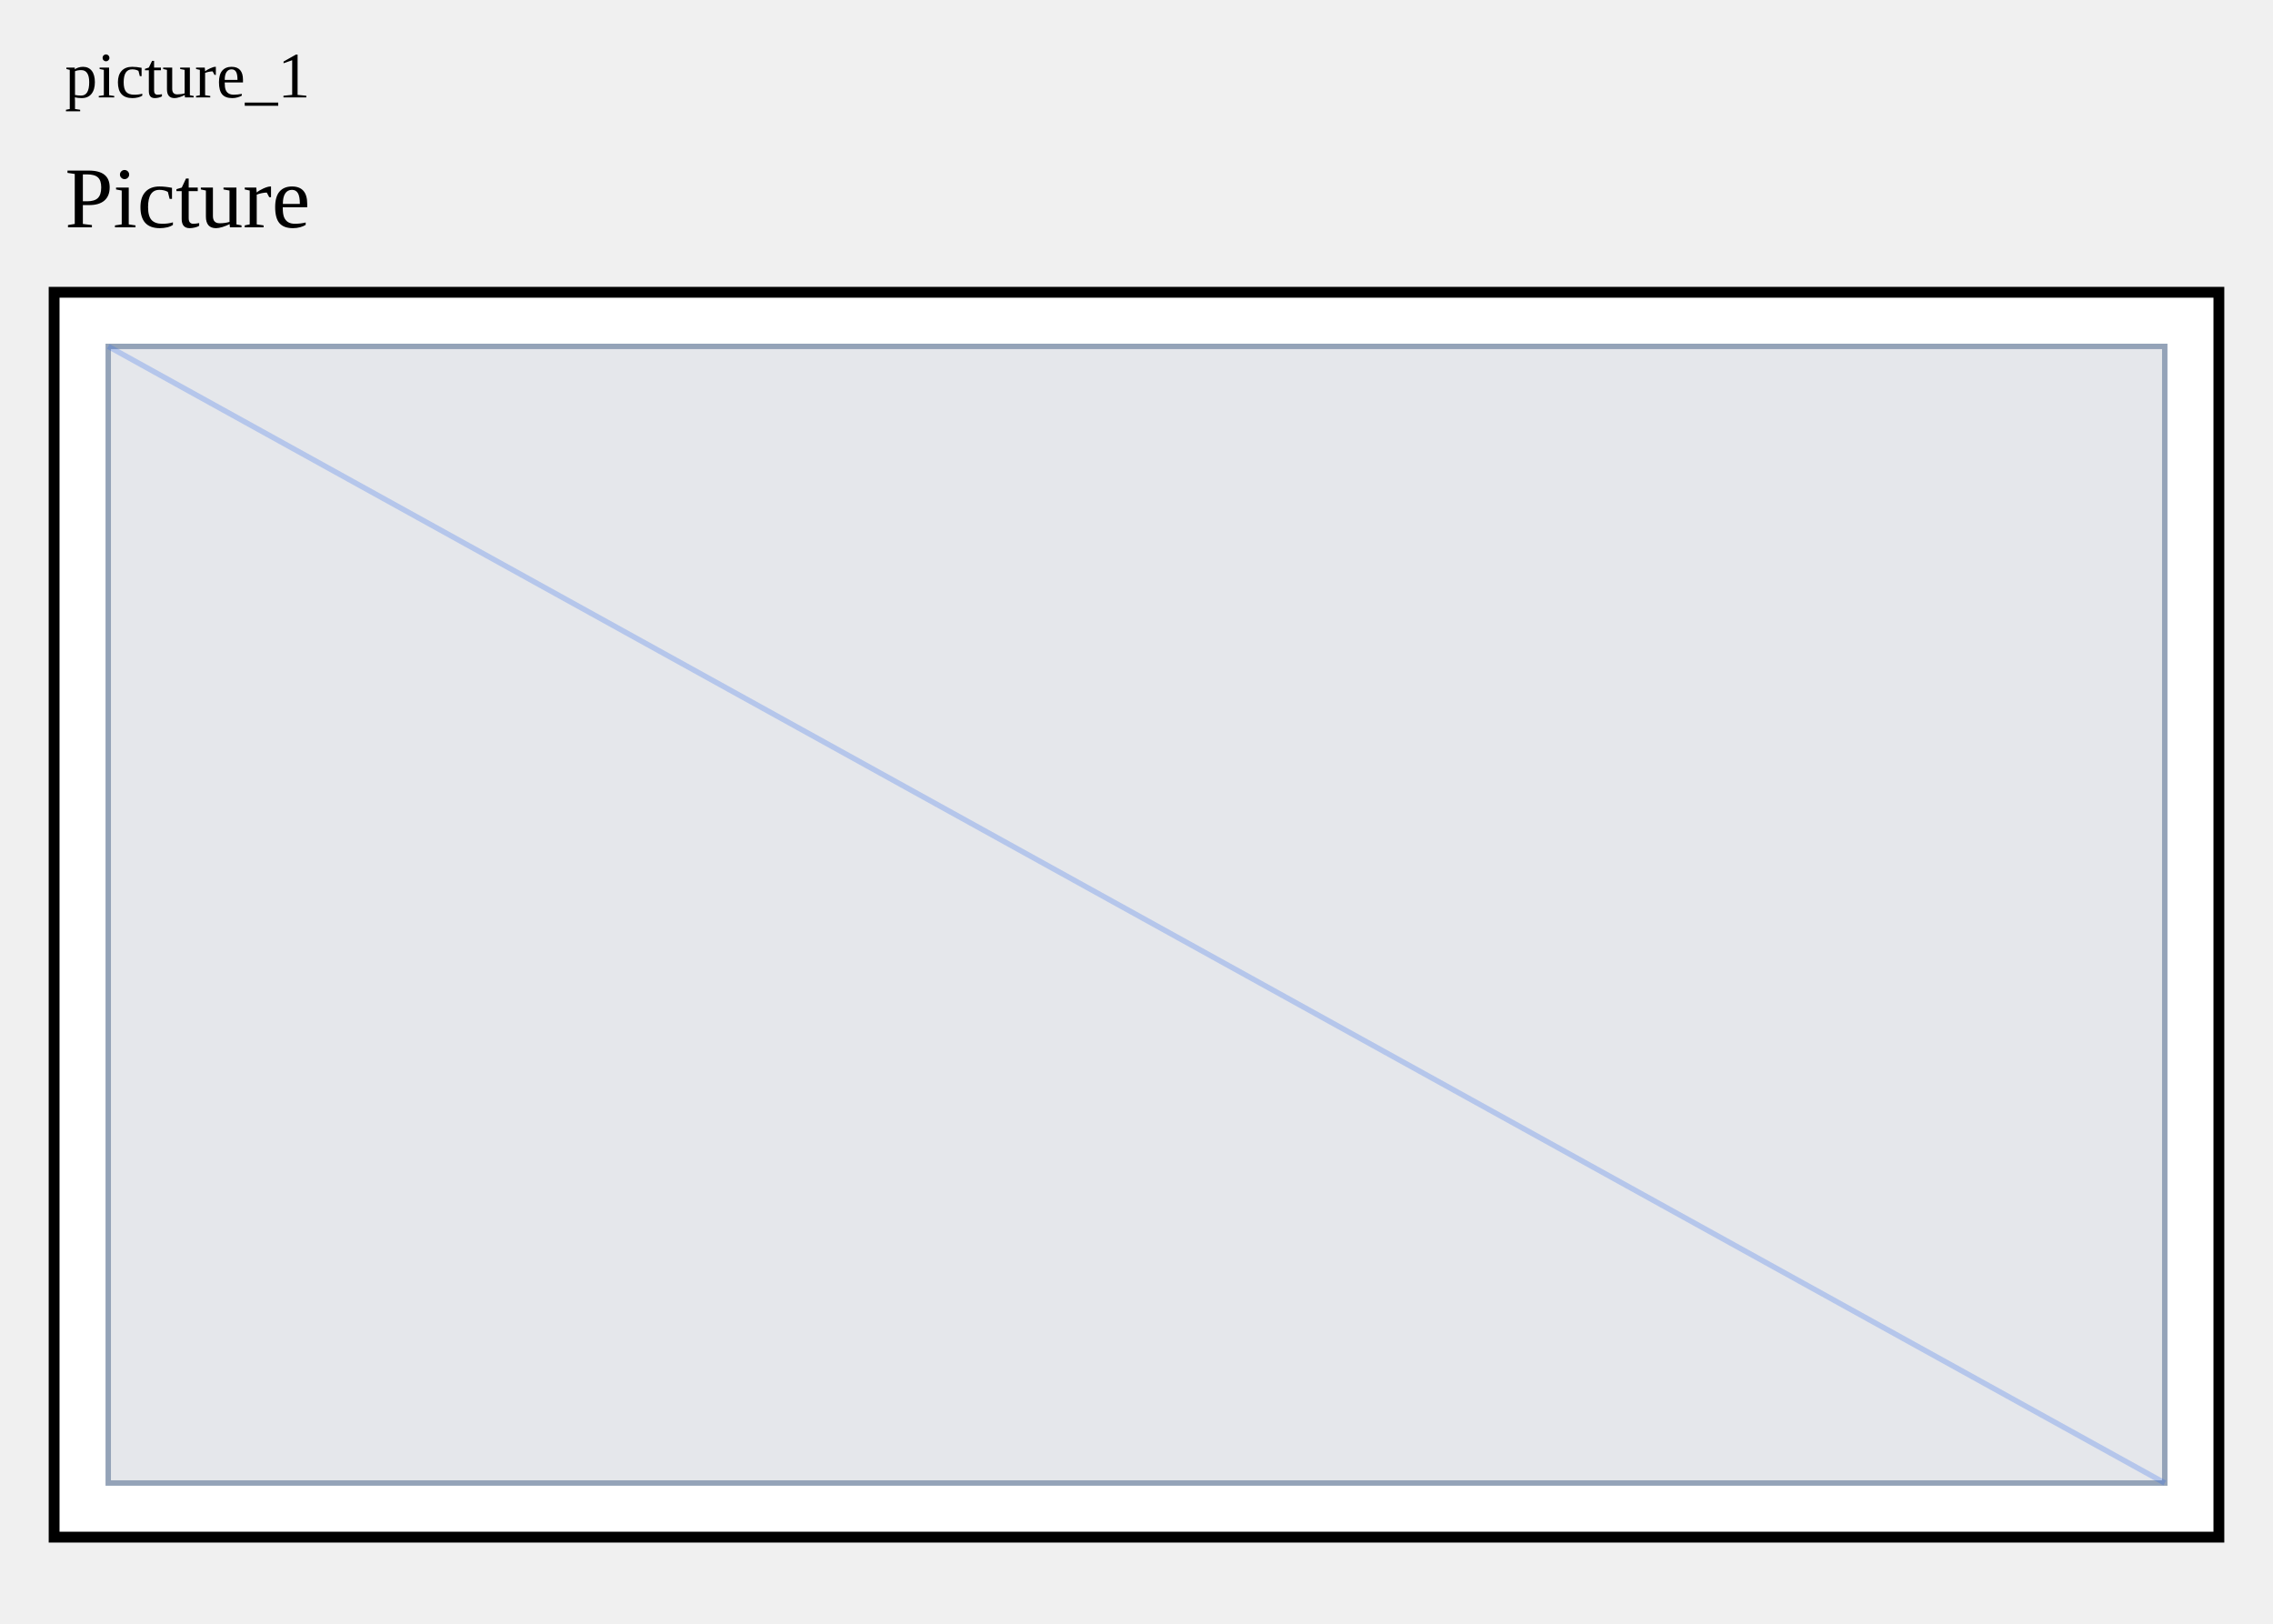
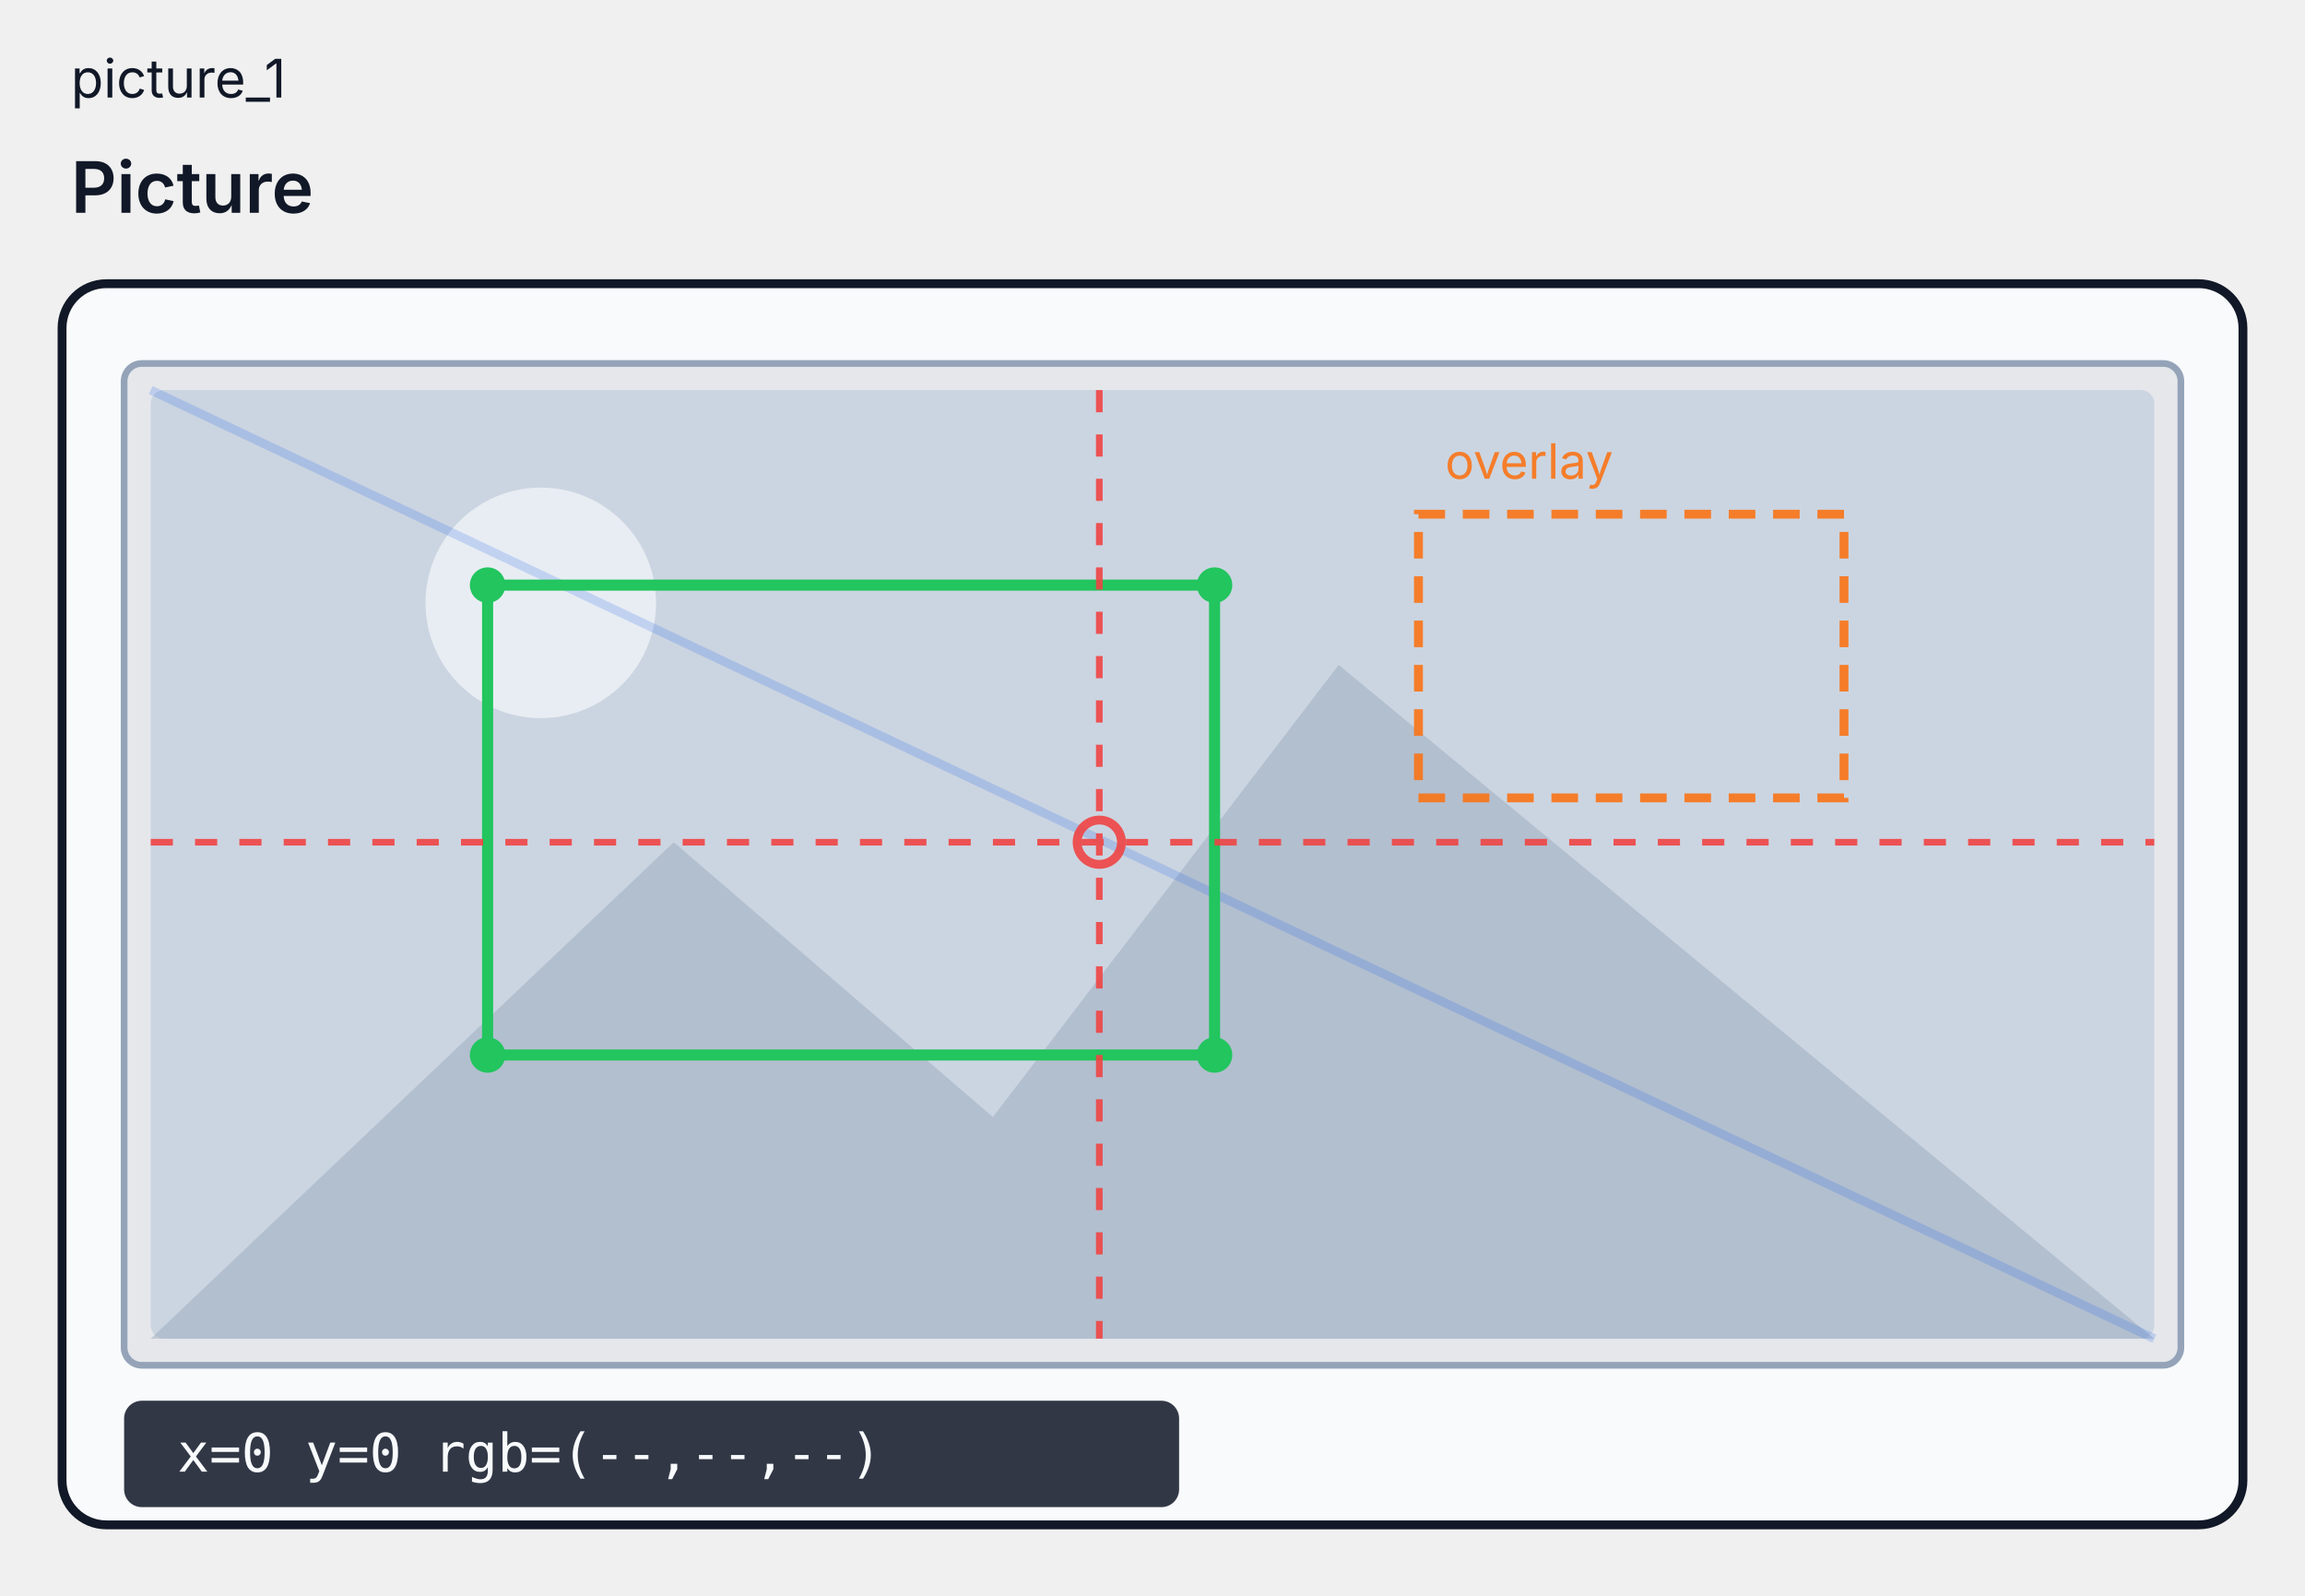
- <svg xmlns="http://www.w3.org/2000/svg" viewBox="0 0 420 300" data-frog-template="frog.realizations.default.picture.rectangular">
+ <svg xmlns="http://www.w3.org/2000/svg" viewBox="0 0 520 360" data-frog-template="frog.realizations.default.picture.rectangular">
  <g data-frog-part="root">
-     <text data-frog-part="label" data-frog-member="label.text" x="12" y="18" font-size="12">picture_1</text>
-     <text data-frog-part="caption" data-frog-member="caption.text" x="12" y="42" font-size="16">Picture</text>
-     <rect data-frog-part="frame" x="10" y="54" width="400" height="230" fill="#ffffff" stroke="#000000" stroke-width="2" />
-     <rect data-frog-part="picture_region" x="20" y="64" width="380" height="210" fill="#e5e7eb" stroke="#94a3b8" />
-     <g data-frog-part="overlay_region">
-       <line x1="20" y1="64" x2="400" y2="274" stroke="#2563eb" opacity="0.25" />
+     <text data-frog-part="label" data-frog-member="label.text" x="16" y="22" font-size="12" font-family="Inter, Arial, sans-serif" fill="#111827">picture_1</text>
+     <text data-frog-part="caption" data-frog-member="caption.text" x="16" y="48" font-size="16" font-family="Inter, Arial, sans-serif" font-weight="600" fill="#111827">Picture</text>
+     <rect data-frog-part="frame" x="14" y="64" width="492" height="280" rx="10" fill="#f8fafc" stroke="#111827" stroke-width="2" />
+     <g data-frog-part="picture_region" data-frog-member="viewport.*">
+       <rect x="28" y="82" width="464" height="226" rx="4" fill="#e5e7eb" stroke="#94a3b8" stroke-width="1.5" />
+       <rect data-frog-part="image_surface" data-frog-member="image.*" x="34" y="88" width="452" height="214" rx="3" fill="#cbd5e1" />
+       <path d="M34 302 L152 190 L224 252 L302 150 L486 302 Z" fill="#94a3b8" opacity="0.45" />
+       <circle cx="122" cy="136" r="26" fill="#f8fafc" opacity="0.65" />
    </g>
-     <rect data-frog-part="focus_ring" x="6" y="50" width="408" height="238" fill="none" stroke="#2f80ed" opacity="0" />
+     <g data-frog-part="overlay_region" data-frog-member="overlay.*" opacity="0.9">
+       <line x1="34" y1="88" x2="486" y2="302" stroke="#2563eb" stroke-width="2" opacity="0.22" />
+       <rect x="320" y="116" width="96" height="64" fill="none" stroke="#f97316" stroke-width="2" stroke-dasharray="6 4" />
+       <text x="326" y="108" font-size="11" font-family="Inter, Arial, sans-serif" fill="#f97316">overlay</text>
+     </g>
+     <g data-frog-part="roi_layer" data-frog-member="roi.*">
+       <rect x="110" y="132" width="164" height="106" fill="none" stroke="#22c55e" stroke-width="2.5" />
+       <circle cx="110" cy="132" r="4" fill="#22c55e" />
+       <circle cx="274" cy="132" r="4" fill="#22c55e" />
+       <circle cx="110" cy="238" r="4" fill="#22c55e" />
+       <circle cx="274" cy="238" r="4" fill="#22c55e" />
+     </g>
+     <g data-frog-part="crosshair_layer" data-frog-member="pointer.position" opacity="0.9">
+       <line x1="248" y1="88" x2="248" y2="302" stroke="#ef4444" stroke-width="1.5" stroke-dasharray="5 5" />
+       <line x1="34" y1="190" x2="486" y2="190" stroke="#ef4444" stroke-width="1.5" stroke-dasharray="5 5" />
+       <circle cx="248" cy="190" r="5" fill="none" stroke="#ef4444" stroke-width="2" />
+     </g>
+     <g data-frog-part="cursor_readout" data-frog-member="pointer.pixel_value">
+       <rect x="28" y="316" width="238" height="24" rx="4" fill="#111827" opacity="0.86" />
+       <text x="40" y="332" font-size="12" font-family="Consolas, Menlo, monospace" fill="#f8fafc">x=0 y=0 rgb=(--,--,--)</text>
+     </g>
+     <rect data-frog-part="focus_ring" x="10" y="60" width="500" height="348" fill="none" stroke="#2f80ed" stroke-width="3" opacity="0" />
  </g>
</svg>
